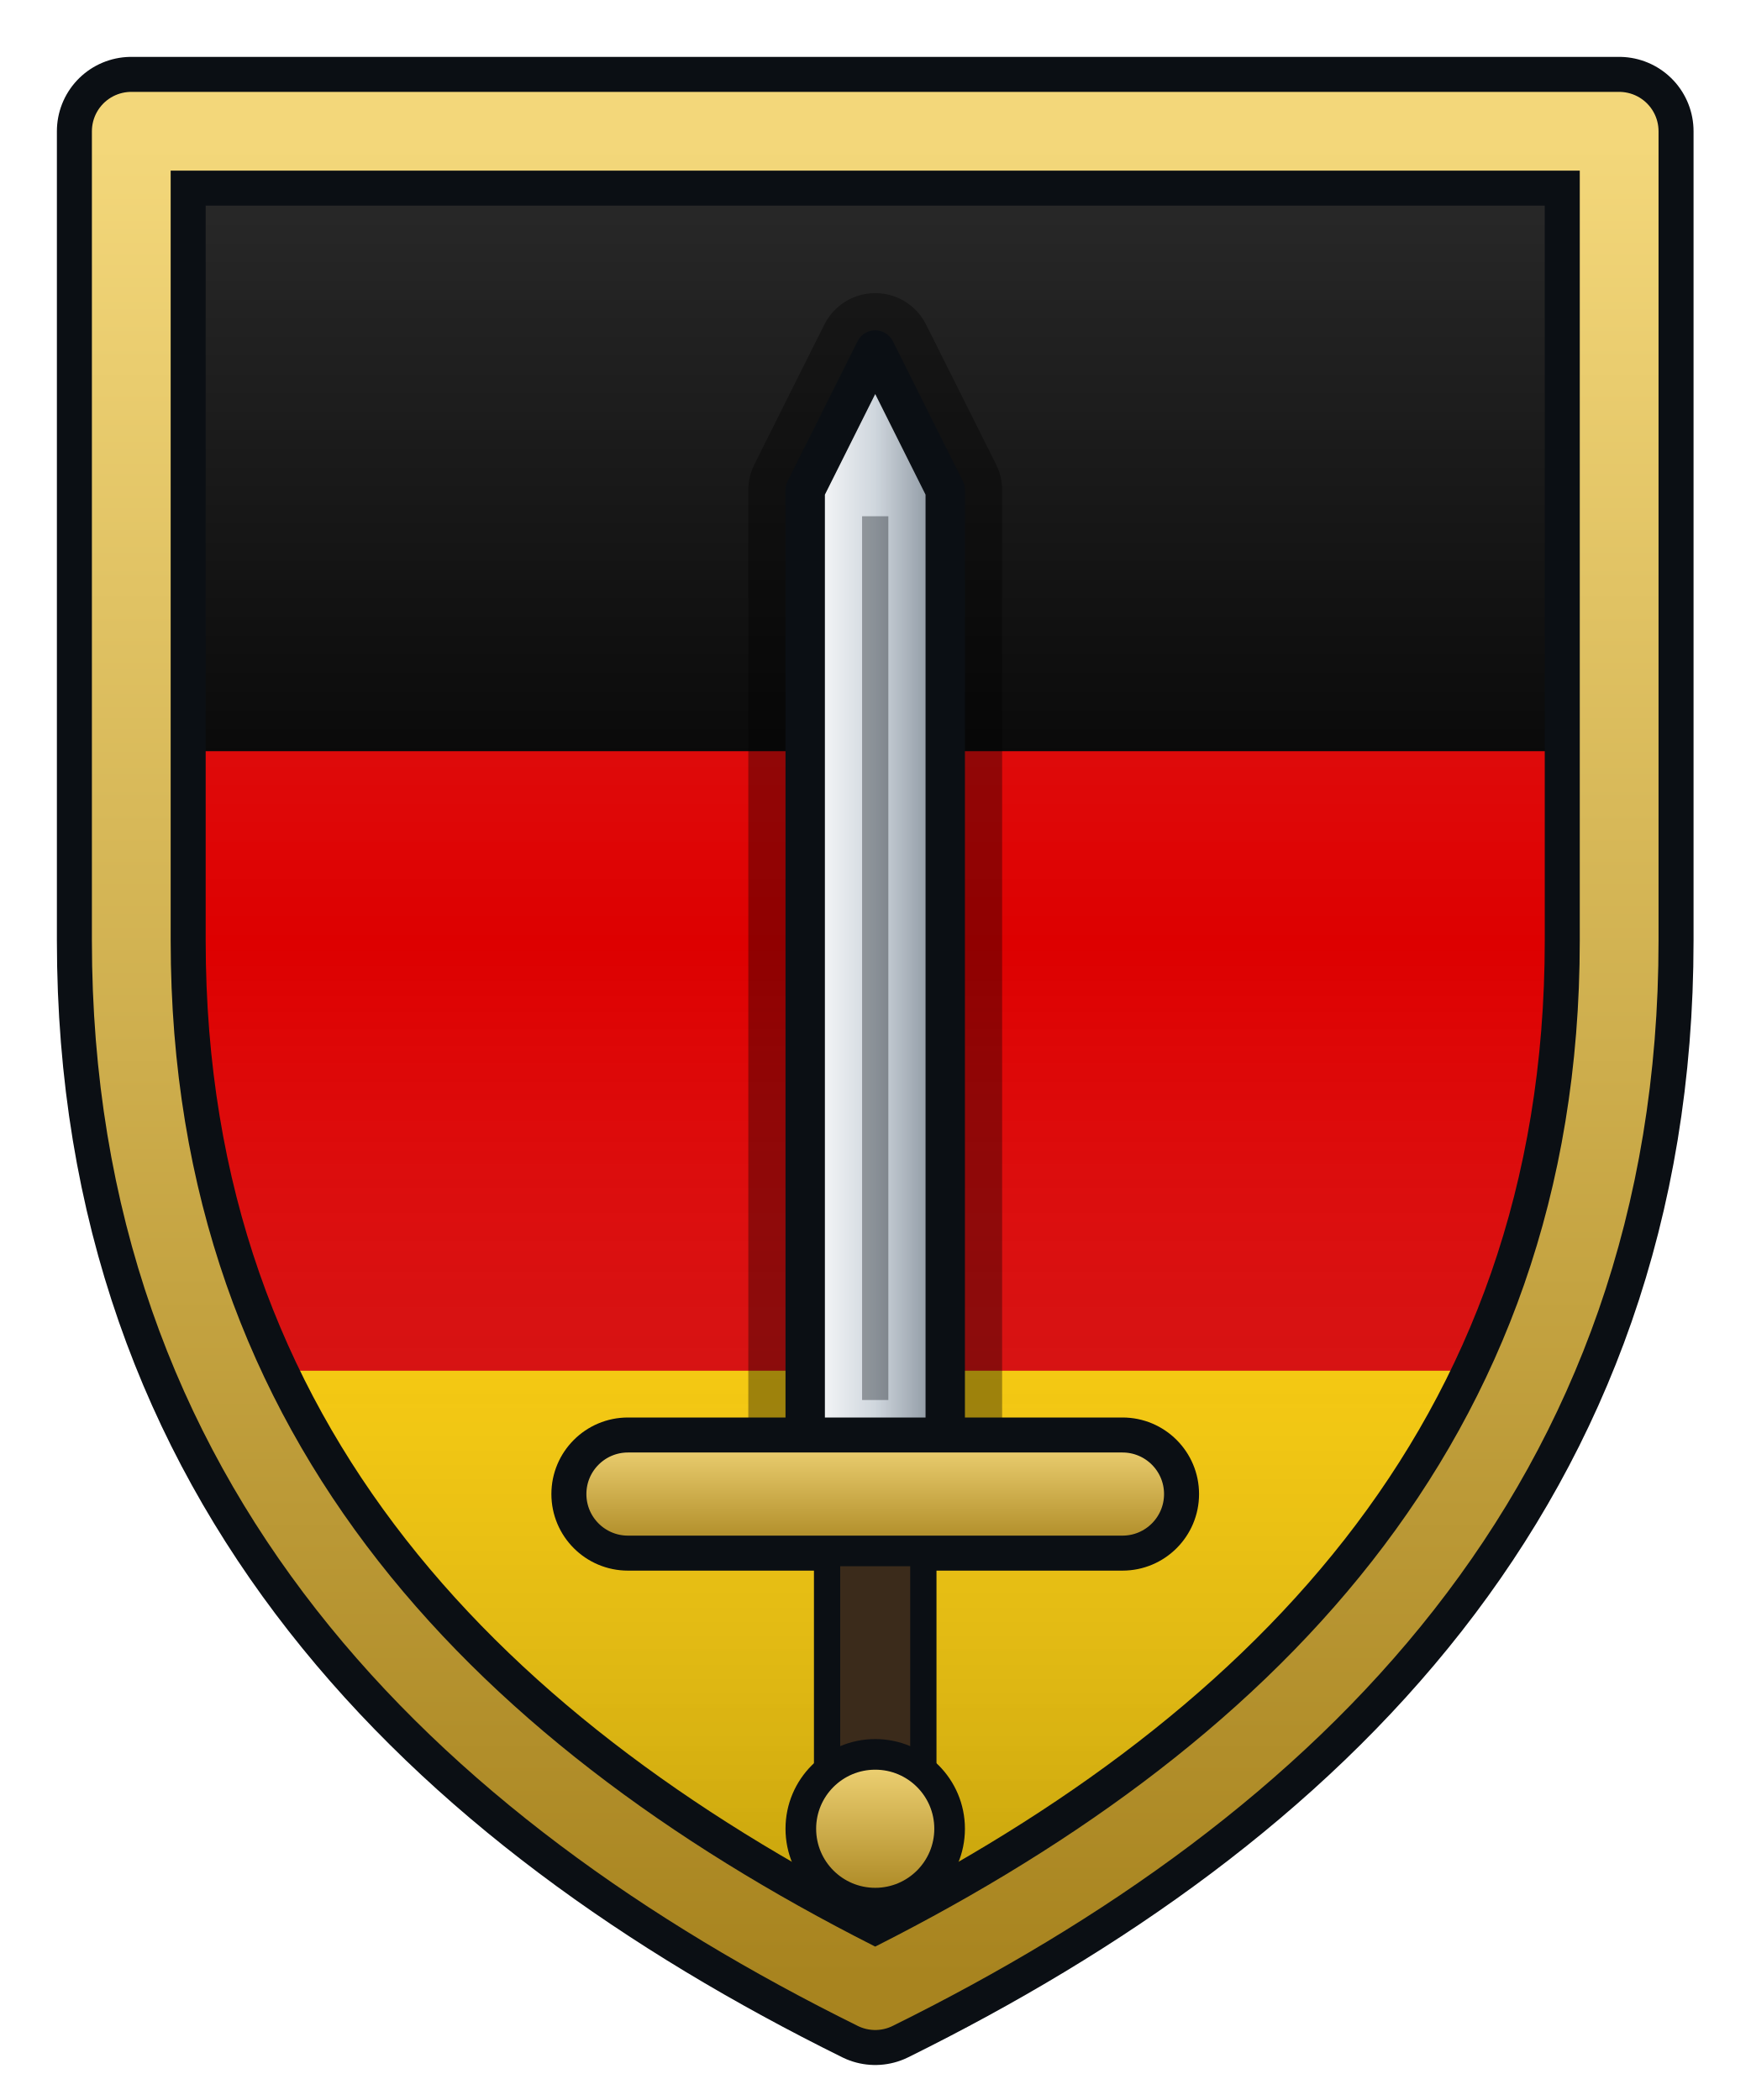
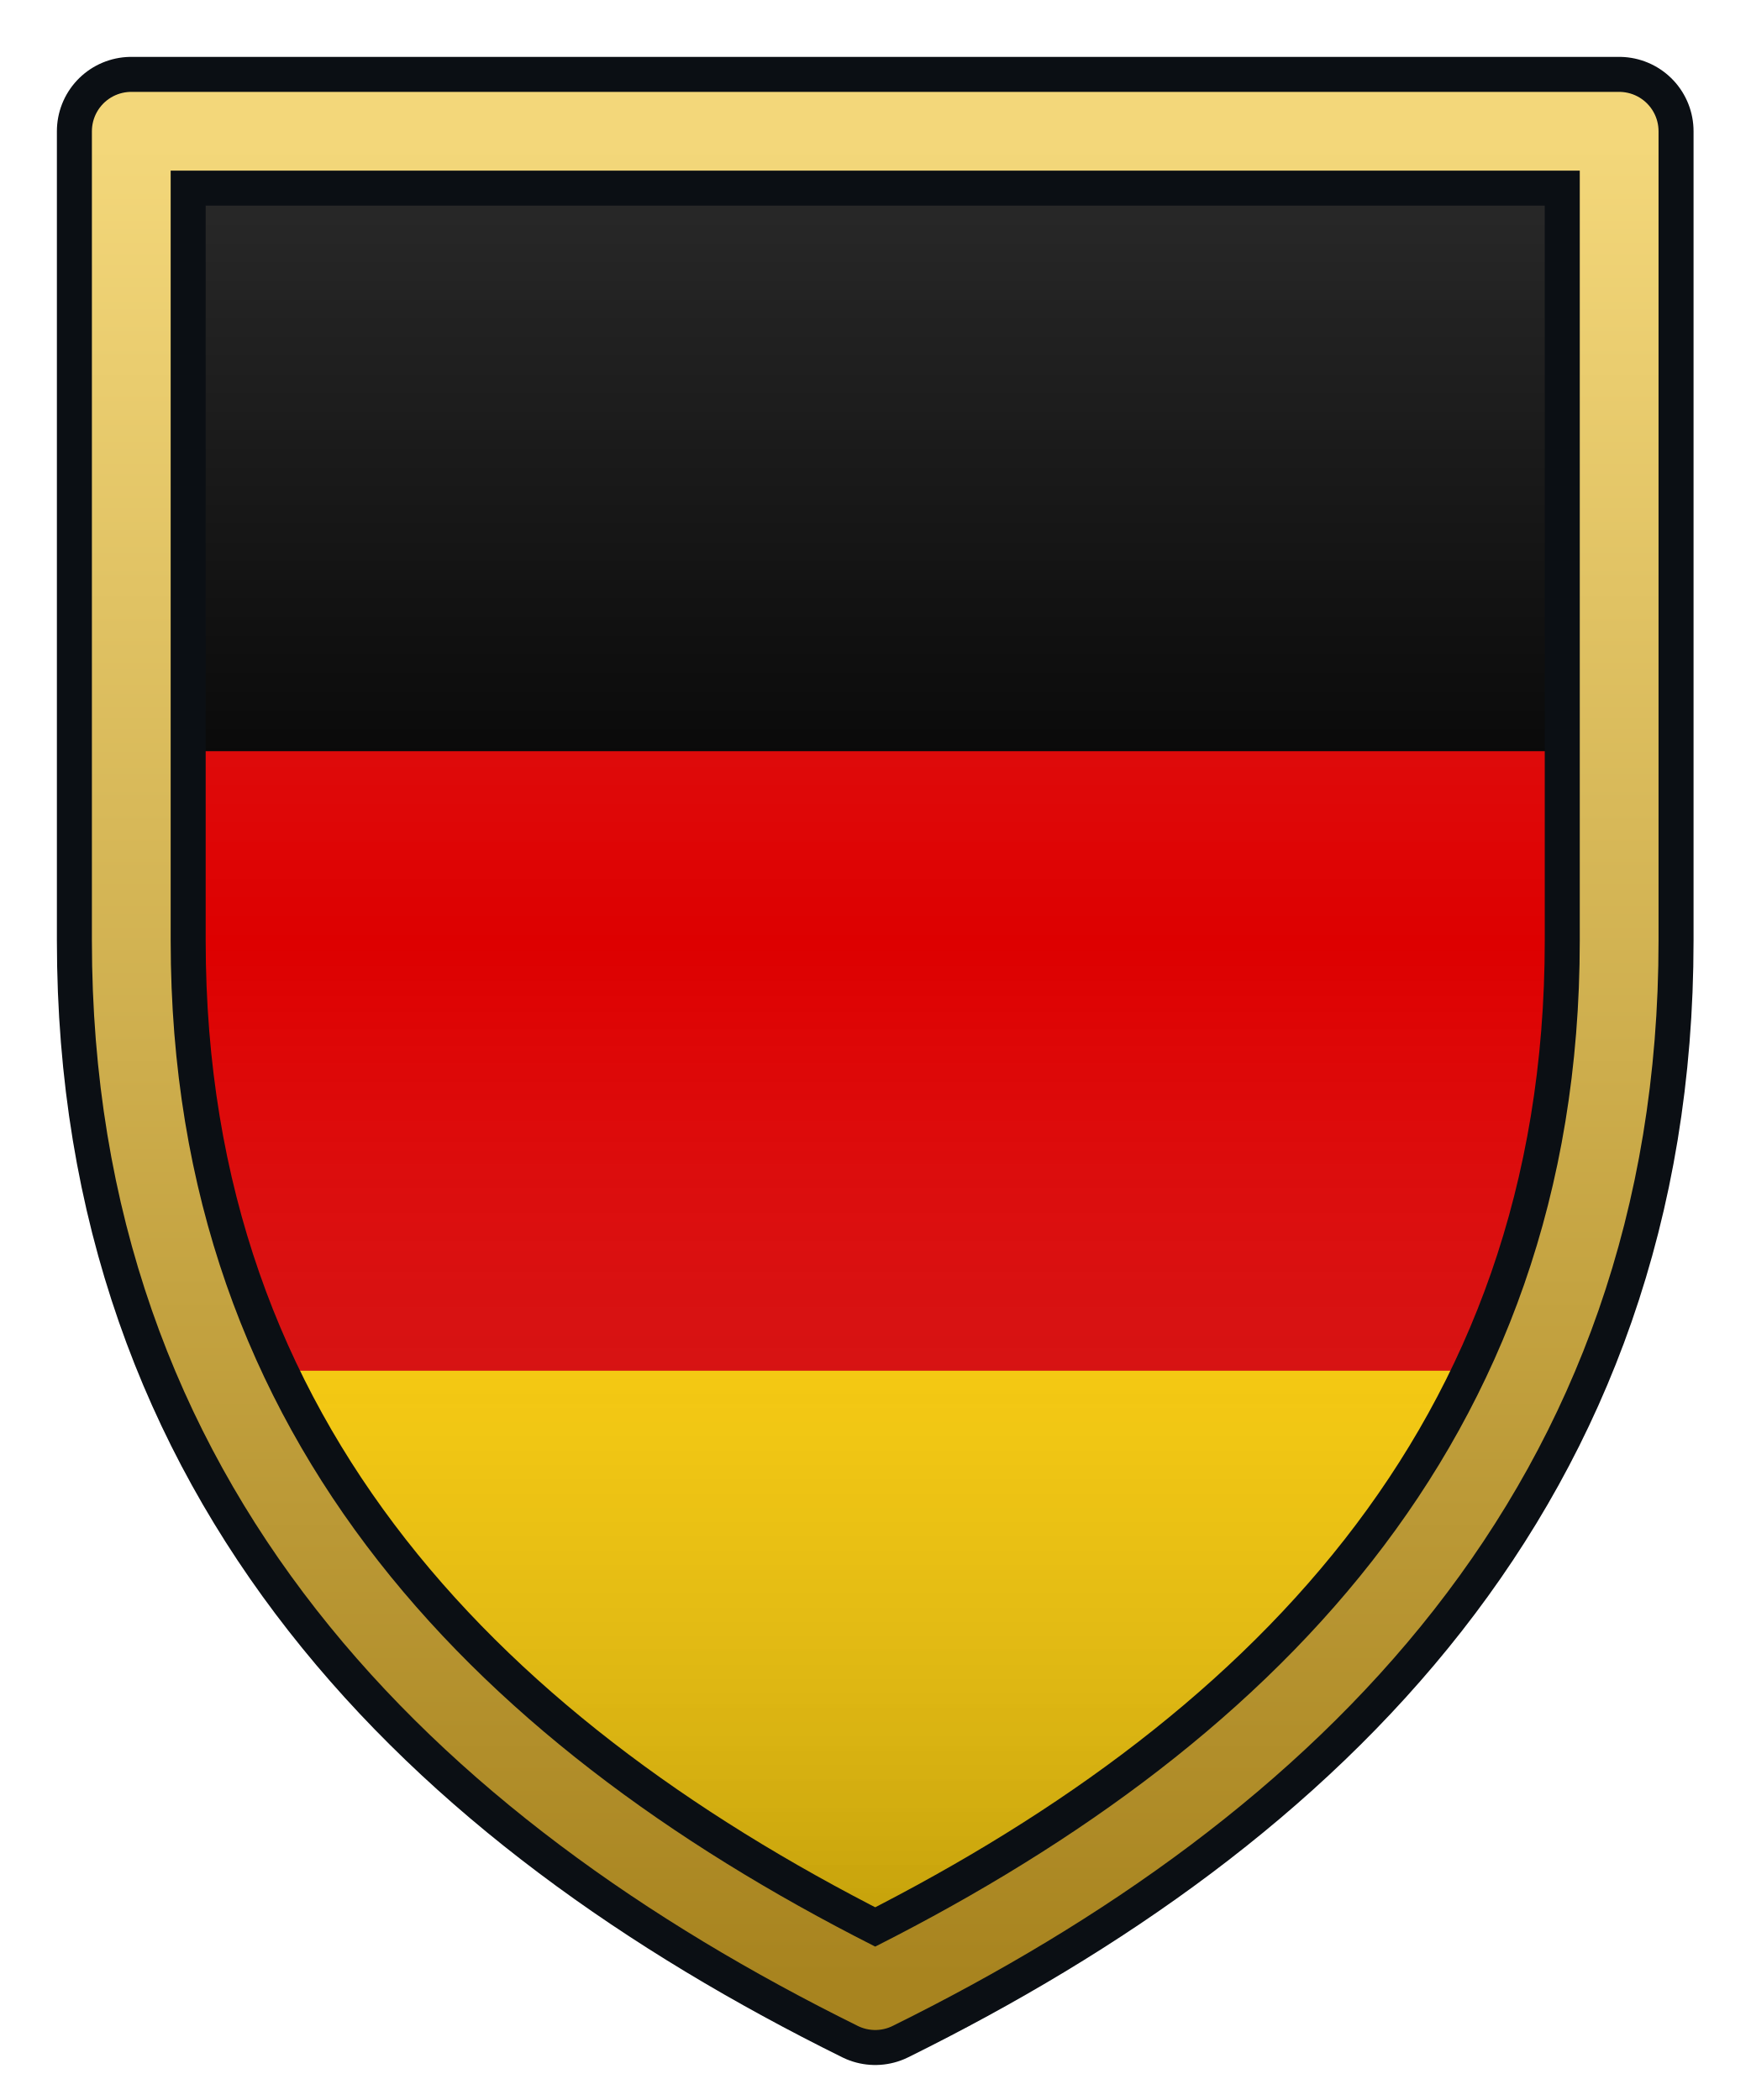
<svg xmlns="http://www.w3.org/2000/svg" viewBox="0 0 40 48" width="40" height="48">
  <defs>
    <clipPath id="c">
      <path d="M3 3H37V21.5C37 33.5 29.5 40.8 20 45.5C10.5 40.8 3 33.5 3 21.5Z" />
    </clipPath>
    <linearGradient id="l" x1="0" y1="0" x2="0" y2="1">
      <stop offset="0" stop-color="#fff" stop-opacity=".2" />
      <stop offset=".45" stop-color="#fff" stop-opacity="0" />
      <stop offset="1" stop-color="#000" stop-opacity=".32" />
-     </linearGradient>
-     <linearGradient id="s" x1="0" y1="0" x2="1" y2="0">
-       <stop offset="0" stop-color="#fff" />
-       <stop offset=".5" stop-color="#cfd6dd" />
-       <stop offset="1" stop-color="#7f8a95" />
    </linearGradient>
    <linearGradient id="g" x1="0" y1="0" x2="0" y2="1">
      <stop offset="0" stop-color="#f3d77a" />
      <stop offset="1" stop-color="#a8841f" />
    </linearGradient>
  </defs>
  <g clip-path="url(#c)">
    <rect x="0" y="0" width="40" height="3" fill="#000000" />
    <rect x="0" y="3.00" width="40" height="14.22" fill="#000000" />
    <rect x="0" y="17.17" width="40" height="14.22" fill="#dd0000" />
    <rect x="0" y="31.33" width="40" height="14.22" fill="#ffce00" />
    <rect width="40" height="48" fill="url(#l)" />
  </g>
  <path d="M3 3H37V21.5C37 33.5 29.5 40.8 20 45.5C10.5 40.8 3 33.5 3 21.5Z" fill="none" stroke="#0b0f14" stroke-width="3.4" stroke-linejoin="round" />
  <path d="M3 3H37V21.5C37 33.5 29.5 40.8 20 45.5C10.5 40.8 3 33.5 3 21.5Z" fill="none" stroke="url(#g)" stroke-width="1.8" stroke-linejoin="round" />
-   <path d="M20 8L21.6 11.2V33H18.4V11.2Z" fill="none" stroke="#000" stroke-opacity=".35" stroke-width="2.6" stroke-linejoin="round" />
-   <path d="M20 8L21.6 11.2V33H18.4V11.2Z" fill="url(#s)" stroke="#0b0f14" stroke-width=".9" stroke-linejoin="round" />
-   <path d="M20 11.8V32" stroke="#0b0f14" stroke-opacity=".35" stroke-width=".6" />
-   <rect x="13" y="32.8" width="14" height="2.7" rx="1.35" fill="url(#g)" stroke="#0b0f14" stroke-width=".8" />
-   <rect x="18.9" y="35.5" width="2.2" height="4.9" fill="#3b2b1b" stroke="#0b0f14" stroke-width=".6" />
-   <circle cx="20" cy="41.8" r="1.7" fill="url(#g)" stroke="#0b0f14" stroke-width=".7" />
</svg>
